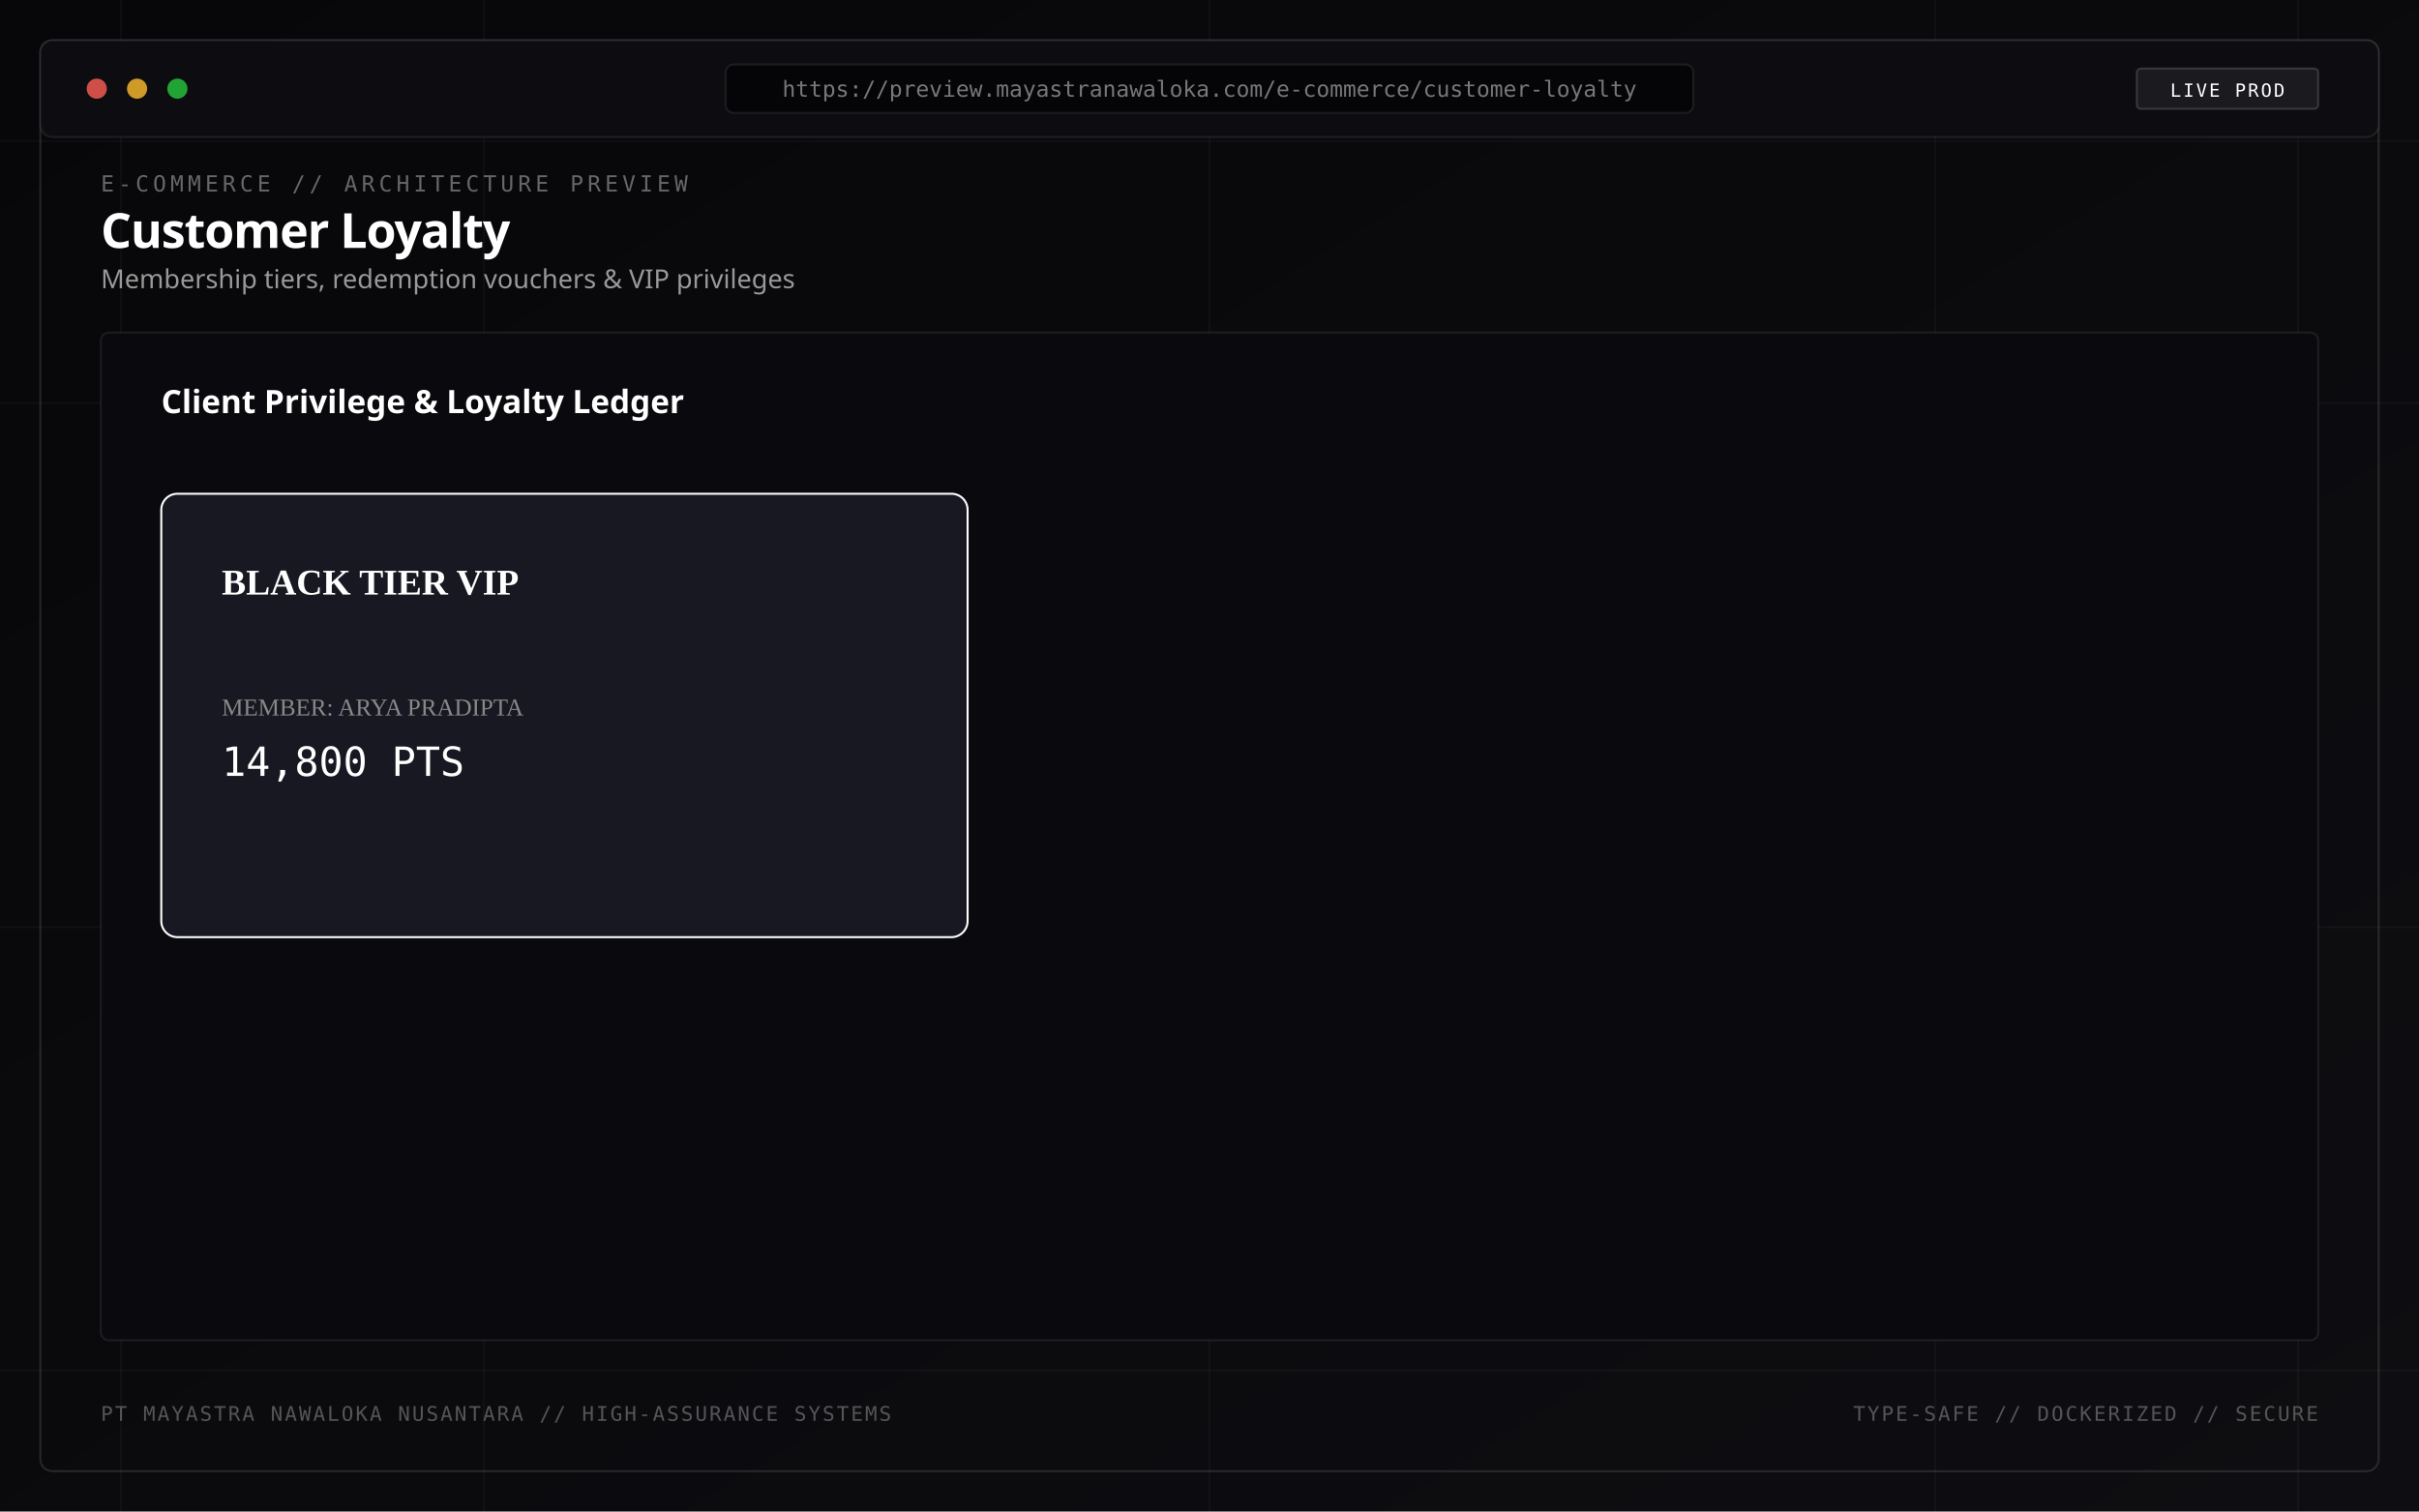
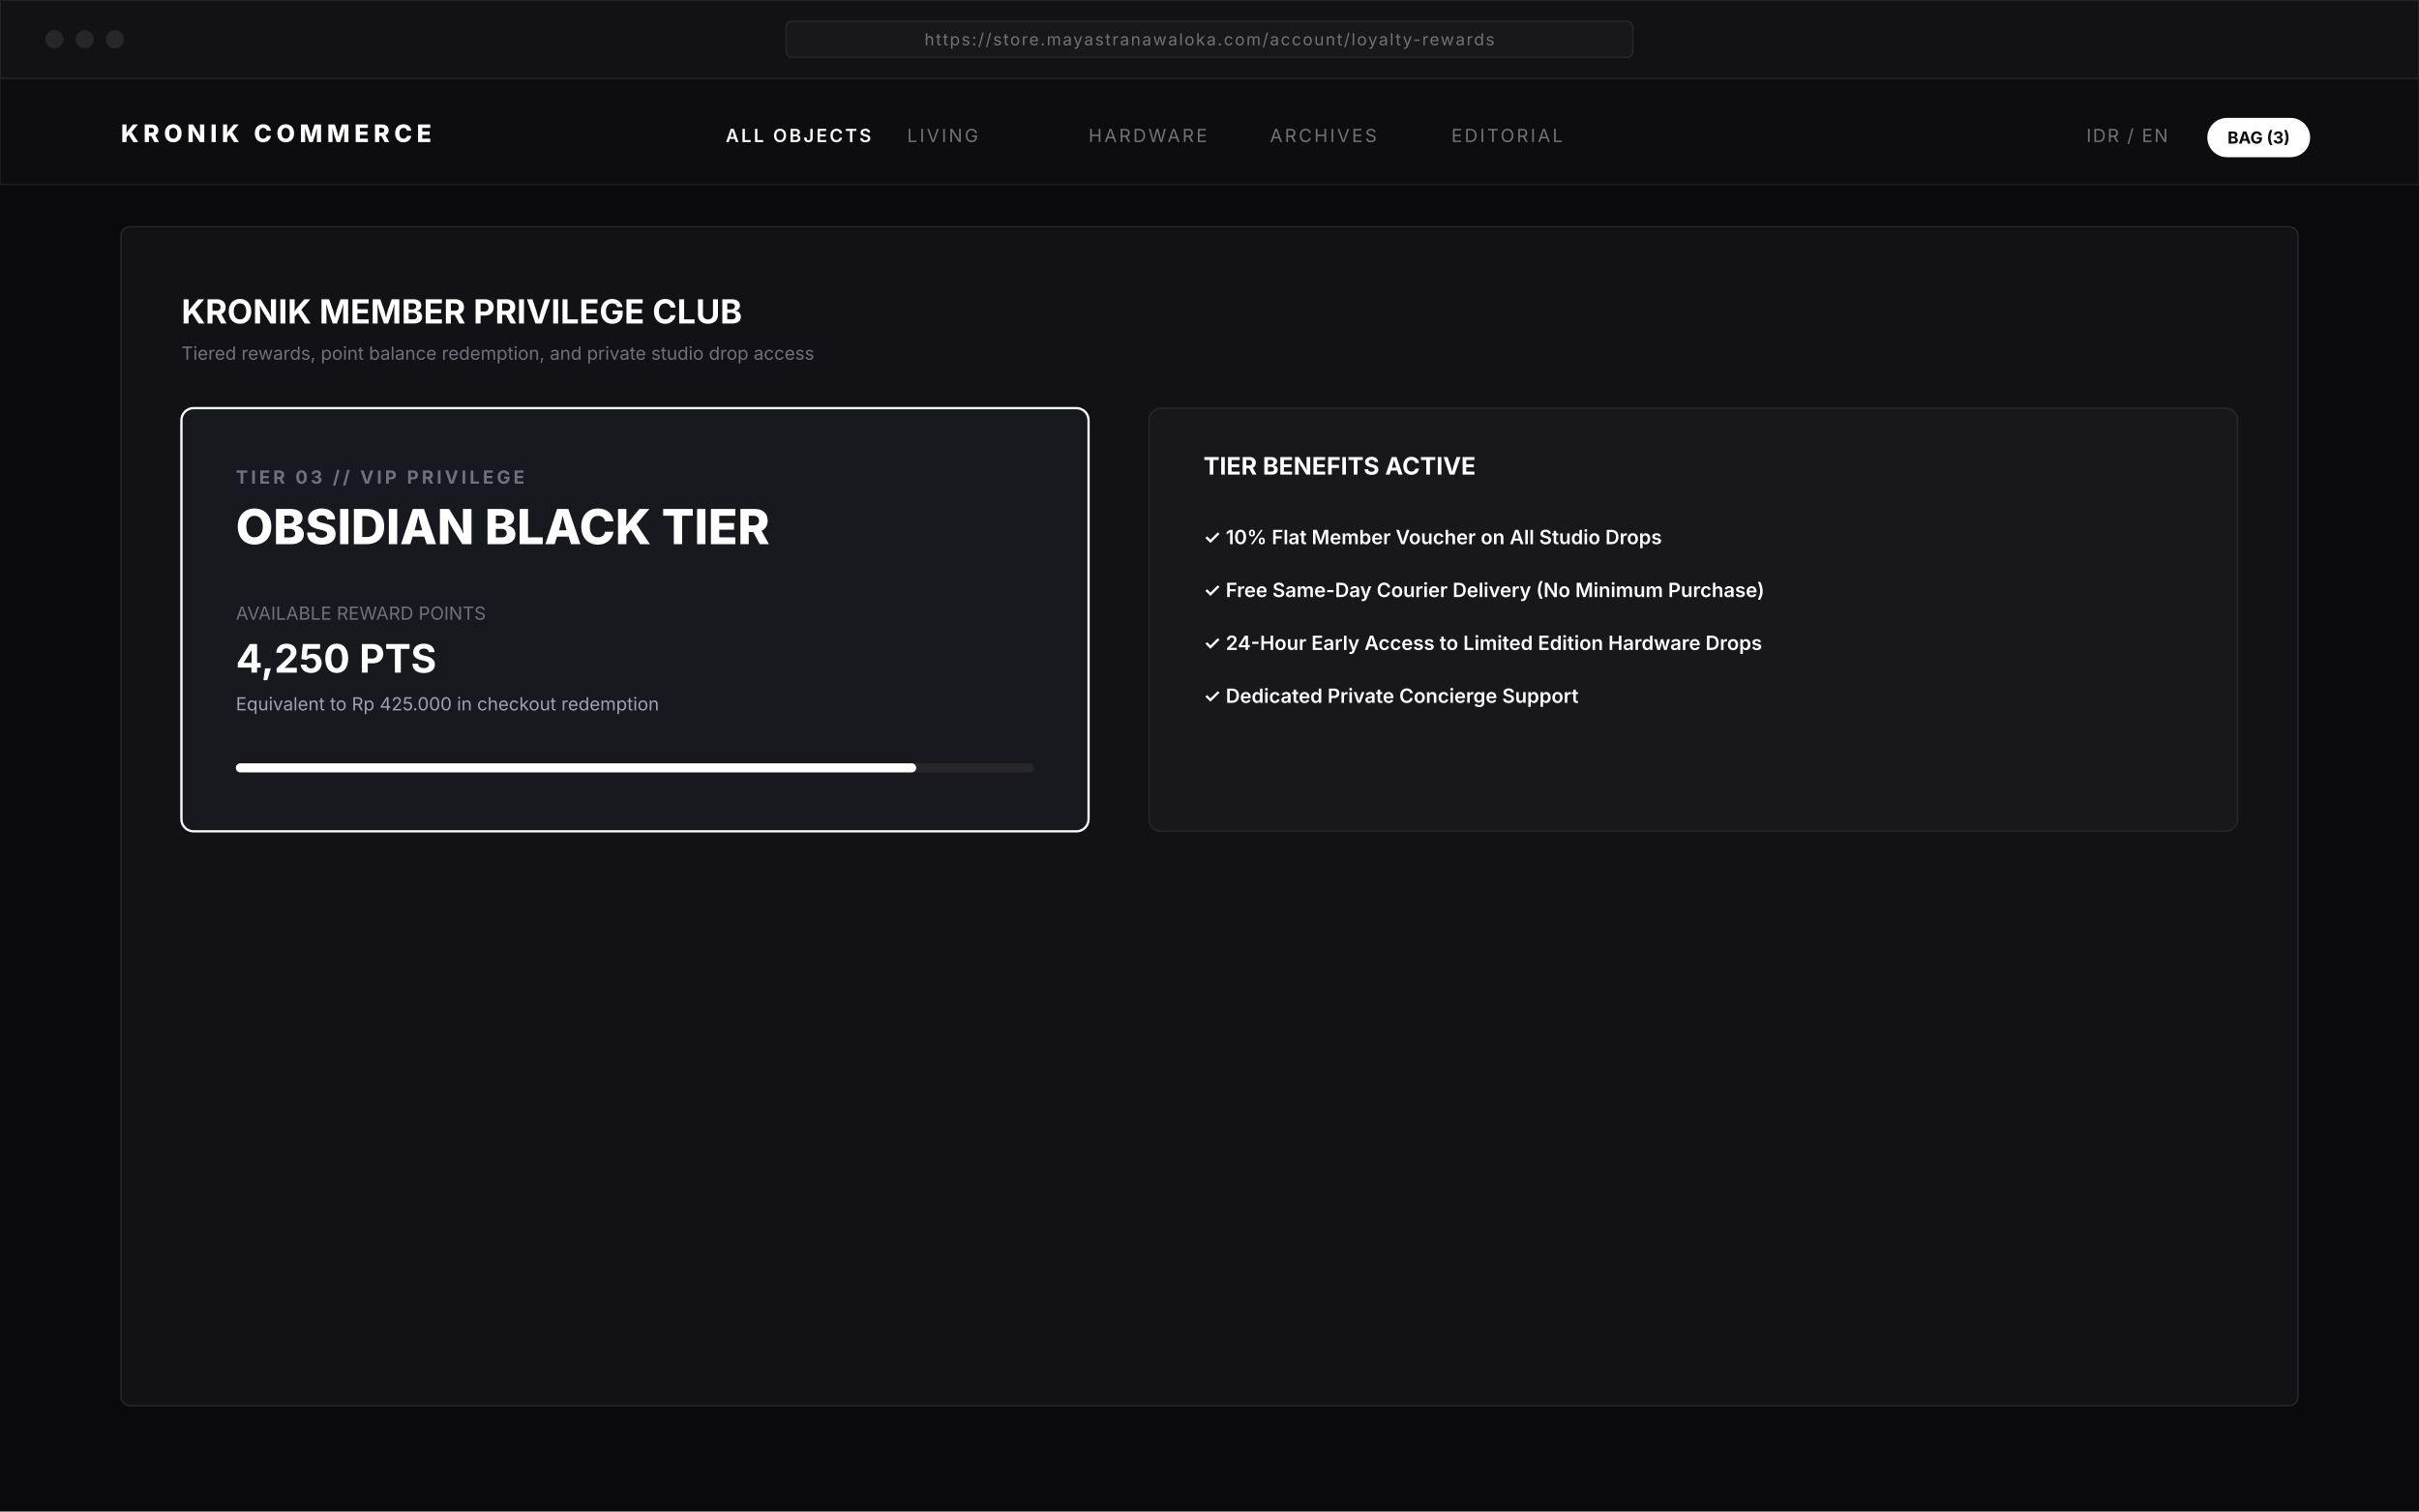
- <svg xmlns="http://www.w3.org/2000/svg" viewBox="0 0 1200 750" width="100%" height="100%">
-   <defs>
-     <linearGradient id="bgGrad" x1="0%" y1="0%" x2="100%" y2="100%">
-       <stop offset="0%" stop-color="#070709" />
-       <stop offset="100%" stop-color="#0e0e12" />
-     </linearGradient>
-     <linearGradient id="accentLine" x1="0%" y1="0%" x2="100%" y2="0%">
-       <stop offset="0%" stop-color="#ffffff" stop-opacity="0.8" />
-       <stop offset="50%" stop-color="#ffffff" stop-opacity="0.3" />
-       <stop offset="100%" stop-color="#ffffff" stop-opacity="0.05" />
-     </linearGradient>
-   </defs>
-   <rect width="1200" height="750" fill="url(#bgGrad)" />
-   <g stroke="rgba(255,255,255,0.03)" stroke-width="1">
-     <line x1="60" y1="0" x2="60" y2="750" />
-     <line x1="240" y1="0" x2="240" y2="750" />
-     <line x1="600" y1="0" x2="600" y2="750" />
-     <line x1="960" y1="0" x2="960" y2="750" />
-     <line x1="1140" y1="0" x2="1140" y2="750" />
-     <line x1="0" y1="70" x2="1200" y2="70" />
-     <line x1="0" y1="200" x2="1200" y2="200" />
-     <line x1="0" y1="460" x2="1200" y2="460" />
-     <line x1="0" y1="680" x2="1200" y2="680" />
+ <svg xmlns="http://www.w3.org/2000/svg" viewBox="0 0 1600 1000" width="1600" height="1000" fill="none">
+   <rect width="1600" height="1000" fill="#0a0a0c" />
+   <rect width="1600" height="52" fill="#121215" stroke="#27272a" stroke-width="1" />
+   <circle cx="36" cy="26" r="6" fill="#27272a" />
+   <circle cx="56" cy="26" r="6" fill="#27272a" />
+   <circle cx="76" cy="26" r="6" fill="#27272a" />
+   <rect x="520" y="14" width="560" height="24" rx="4" fill="#18181b" stroke="#27272a" stroke-width="1" />
+   <text x="800" y="30" fill="#71717a" font-family="-apple-system, BlinkMacSystemFont, sans-serif" font-size="11" text-anchor="middle" letter-spacing="1">https://store.mayastranawaloka.com/account/loyalty-rewards</text>
+   <rect y="52" width="1600" height="70" fill="#0d0d10" stroke="#1f1f23" stroke-width="1" />
+   <text x="80" y="94" fill="#ffffff" font-family="-apple-system, BlinkMacSystemFont, sans-serif" font-size="16" font-weight="800" letter-spacing="3">KRONIK COMMERCE</text>
+   <g transform="translate(480, 94)">
+     <text x="0" y="0" fill="#ffffff" font-family="-apple-system, BlinkMacSystemFont, sans-serif" font-size="12" font-weight="600" letter-spacing="1.5">ALL OBJECTS</text>
+     <text x="120" y="0" fill="#71717a" font-family="-apple-system, BlinkMacSystemFont, sans-serif" font-size="12" letter-spacing="1.5">LIVING</text>
+     <text x="240" y="0" fill="#71717a" font-family="-apple-system, BlinkMacSystemFont, sans-serif" font-size="12" letter-spacing="1.5">HARDWARE</text>
+     <text x="360" y="0" fill="#71717a" font-family="-apple-system, BlinkMacSystemFont, sans-serif" font-size="12" letter-spacing="1.5">ARCHIVES</text>
+     <text x="480" y="0" fill="#71717a" font-family="-apple-system, BlinkMacSystemFont, sans-serif" font-size="12" letter-spacing="1.5">EDITORIAL</text>
  </g>
-   <rect x="20" y="20" width="1160" height="710" rx="6" fill="none" stroke="rgba(255,255,255,0.12)" stroke-width="1" />
-   <rect x="20" y="20" width="1160" height="48" rx="6" fill="#0d0d11" stroke="rgba(255,255,255,0.08)" stroke-width="1" />
-   <circle cx="48" cy="44" r="5" fill="#ff5f56" opacity="0.8" />
-   <circle cx="68" cy="44" r="5" fill="#ffbd2e" opacity="0.8" />
-   <circle cx="88" cy="44" r="5" fill="#27c93f" opacity="0.8" />
-   <rect x="360" y="32" width="480" height="24" rx="4" fill="#050507" stroke="rgba(255,255,255,0.08)" stroke-width="1" />
-   <text x="600" y="48" fill="#777777" font-family="monospace" font-size="11" text-anchor="middle">https://preview.mayastranawaloka.com/e-commerce/customer-loyalty</text>
-   <rect x="1060" y="34" width="90" height="20" rx="2" fill="rgba(255,255,255,0.06)" stroke="rgba(255,255,255,0.15)" stroke-width="1" />
-   <text x="1105" y="48" fill="#ffffff" font-family="monospace" font-size="9" text-anchor="middle" letter-spacing="1">LIVE PROD</text>
-   <g transform="translate(50, 95)">
-     <text x="0" y="0" fill="#666666" font-family="monospace" font-size="11" letter-spacing="2">E-COMMERCE // ARCHITECTURE PREVIEW</text>
-     <text x="0" y="28" fill="#ffffff" font-family="'Space Grotesk', sans-serif" font-weight="700" font-size="24" letter-spacing="-0.5">Customer Loyalty</text>
-     <text x="0" y="48" fill="#999999" font-family="'Space Grotesk', sans-serif" font-size="13">Membership tiers, redemption vouchers &amp; VIP privileges</text>
+   <g transform="translate(1380, 94)">
+     <text x="0" y="0" fill="#71717a" font-family="-apple-system, BlinkMacSystemFont, sans-serif" font-size="12" letter-spacing="1">IDR / EN</text>
+     <rect x="80" y="-16" width="68" height="26" rx="13" fill="#ffffff" />
+     <text x="114" y="1" fill="#0a0a0c" font-family="-apple-system, BlinkMacSystemFont, sans-serif" font-size="11" font-weight="700" text-anchor="middle">BAG (3)</text>
  </g>
-   <g transform="translate(50, 165)">
-     <rect width="1100" height="500" rx="4" fill="#0a0a0e" stroke="rgba(255,255,255,0.08)" />
-     <text x="30" y="40" fill="#fff" font-family="sans-serif" font-size="16" font-weight="700">Client Privilege &amp; Loyalty Ledger</text>
-     <g transform="translate(30, 80)">
-       <rect width="400" height="220" rx="8" fill="#181822" stroke="#fff" />
-       <text x="30" y="50" fill="#fff" font-size="18" font-weight="700">BLACK TIER VIP</text>
-       <text x="30" y="110" fill="#888" font-size="12">MEMBER: ARYA PRADIPTA</text>
-       <text x="30" y="140" fill="#fff" font-family="monospace" font-size="20">14,800 PTS</text>
+   <g transform="translate(80, 150)">
+     <rect x="0" y="0" width="1440" height="780" rx="6" fill="#121216" stroke="#27272a" stroke-width="1" />
+     <g transform="translate(40, 40)">
+       <text x="0" y="24" fill="#ffffff" font-family="-apple-system, BlinkMacSystemFont, sans-serif" font-size="22" font-weight="700">KRONIK MEMBER PRIVILEGE CLUB</text>
+       <text x="0" y="48" fill="#71717a" font-family="-apple-system, BlinkMacSystemFont, sans-serif" font-size="12">Tiered rewards, point balance redemption, and private studio drop access</text>
+       <g transform="translate(0, 80)">
+         <rect x="0" y="0" width="600" height="280" rx="8" fill="#18181f" stroke="#ffffff" stroke-width="1.5" />
+         <text x="36" y="50" fill="#71717a" font-family="-apple-system, BlinkMacSystemFont, sans-serif" font-size="12" letter-spacing="2" font-weight="700">TIER 03 // VIP PRIVILEGE</text>
+         <text x="36" y="90" fill="#ffffff" font-family="-apple-system, BlinkMacSystemFont, sans-serif" font-size="32" font-weight="800">OBSIDIAN BLACK TIER</text>
+         <text x="36" y="140" fill="#71717a" font-family="-apple-system, BlinkMacSystemFont, sans-serif" font-size="12">AVAILABLE REWARD POINTS</text>
+         <text x="36" y="175" fill="#ffffff" font-family="-apple-system, BlinkMacSystemFont, sans-serif" font-size="26" font-weight="700">4,250 PTS</text>
+         <text x="36" y="200" fill="#a1a1aa" font-family="-apple-system, BlinkMacSystemFont, sans-serif" font-size="12">Equivalent to Rp 425.000 in checkout redemption</text>
+         <rect x="36" y="235" width="528" height="6" rx="3" fill="#27272a" />
+         <rect x="36" y="235" width="450" height="6" rx="3" fill="#ffffff" />
+       </g>
+       <g transform="translate(640, 80)">
+         <rect x="0" y="0" width="720" height="280" rx="8" fill="#18181b" stroke="#27272a" stroke-width="1" />
+         <text x="36" y="44" fill="#ffffff" font-family="-apple-system, BlinkMacSystemFont, sans-serif" font-size="16" font-weight="700">TIER BENEFITS ACTIVE</text>
+         <g transform="translate(36, 65)">
+           <text x="0" y="25" fill="#ffffff" font-family="-apple-system, BlinkMacSystemFont, sans-serif" font-size="13" font-weight="600">✓ 10% Flat Member Voucher on All Studio Drops</text>
+           <text x="0" y="60" fill="#ffffff" font-family="-apple-system, BlinkMacSystemFont, sans-serif" font-size="13" font-weight="600">✓ Free Same-Day Courier Delivery (No Minimum Purchase)</text>
+           <text x="0" y="95" fill="#ffffff" font-family="-apple-system, BlinkMacSystemFont, sans-serif" font-size="13" font-weight="600">✓ 24-Hour Early Access to Limited Edition Hardware Drops</text>
+           <text x="0" y="130" fill="#ffffff" font-family="-apple-system, BlinkMacSystemFont, sans-serif" font-size="13" font-weight="600">✓ Dedicated Private Concierge Support</text>
+         </g>
+       </g>
    </g>
  </g>
-   <g transform="translate(50, 705)">
-     <text x="0" y="0" fill="#555555" font-family="monospace" font-size="10" letter-spacing="1">PT MAYASTRA NAWALOKA NUSANTARA // HIGH-ASSURANCE SYSTEMS</text>
-     <text x="1100" y="0" fill="#555555" font-family="monospace" font-size="10" text-anchor="end" letter-spacing="1">TYPE-SAFE // DOCKERIZED // SECURE</text>
-   </g>
</svg>
